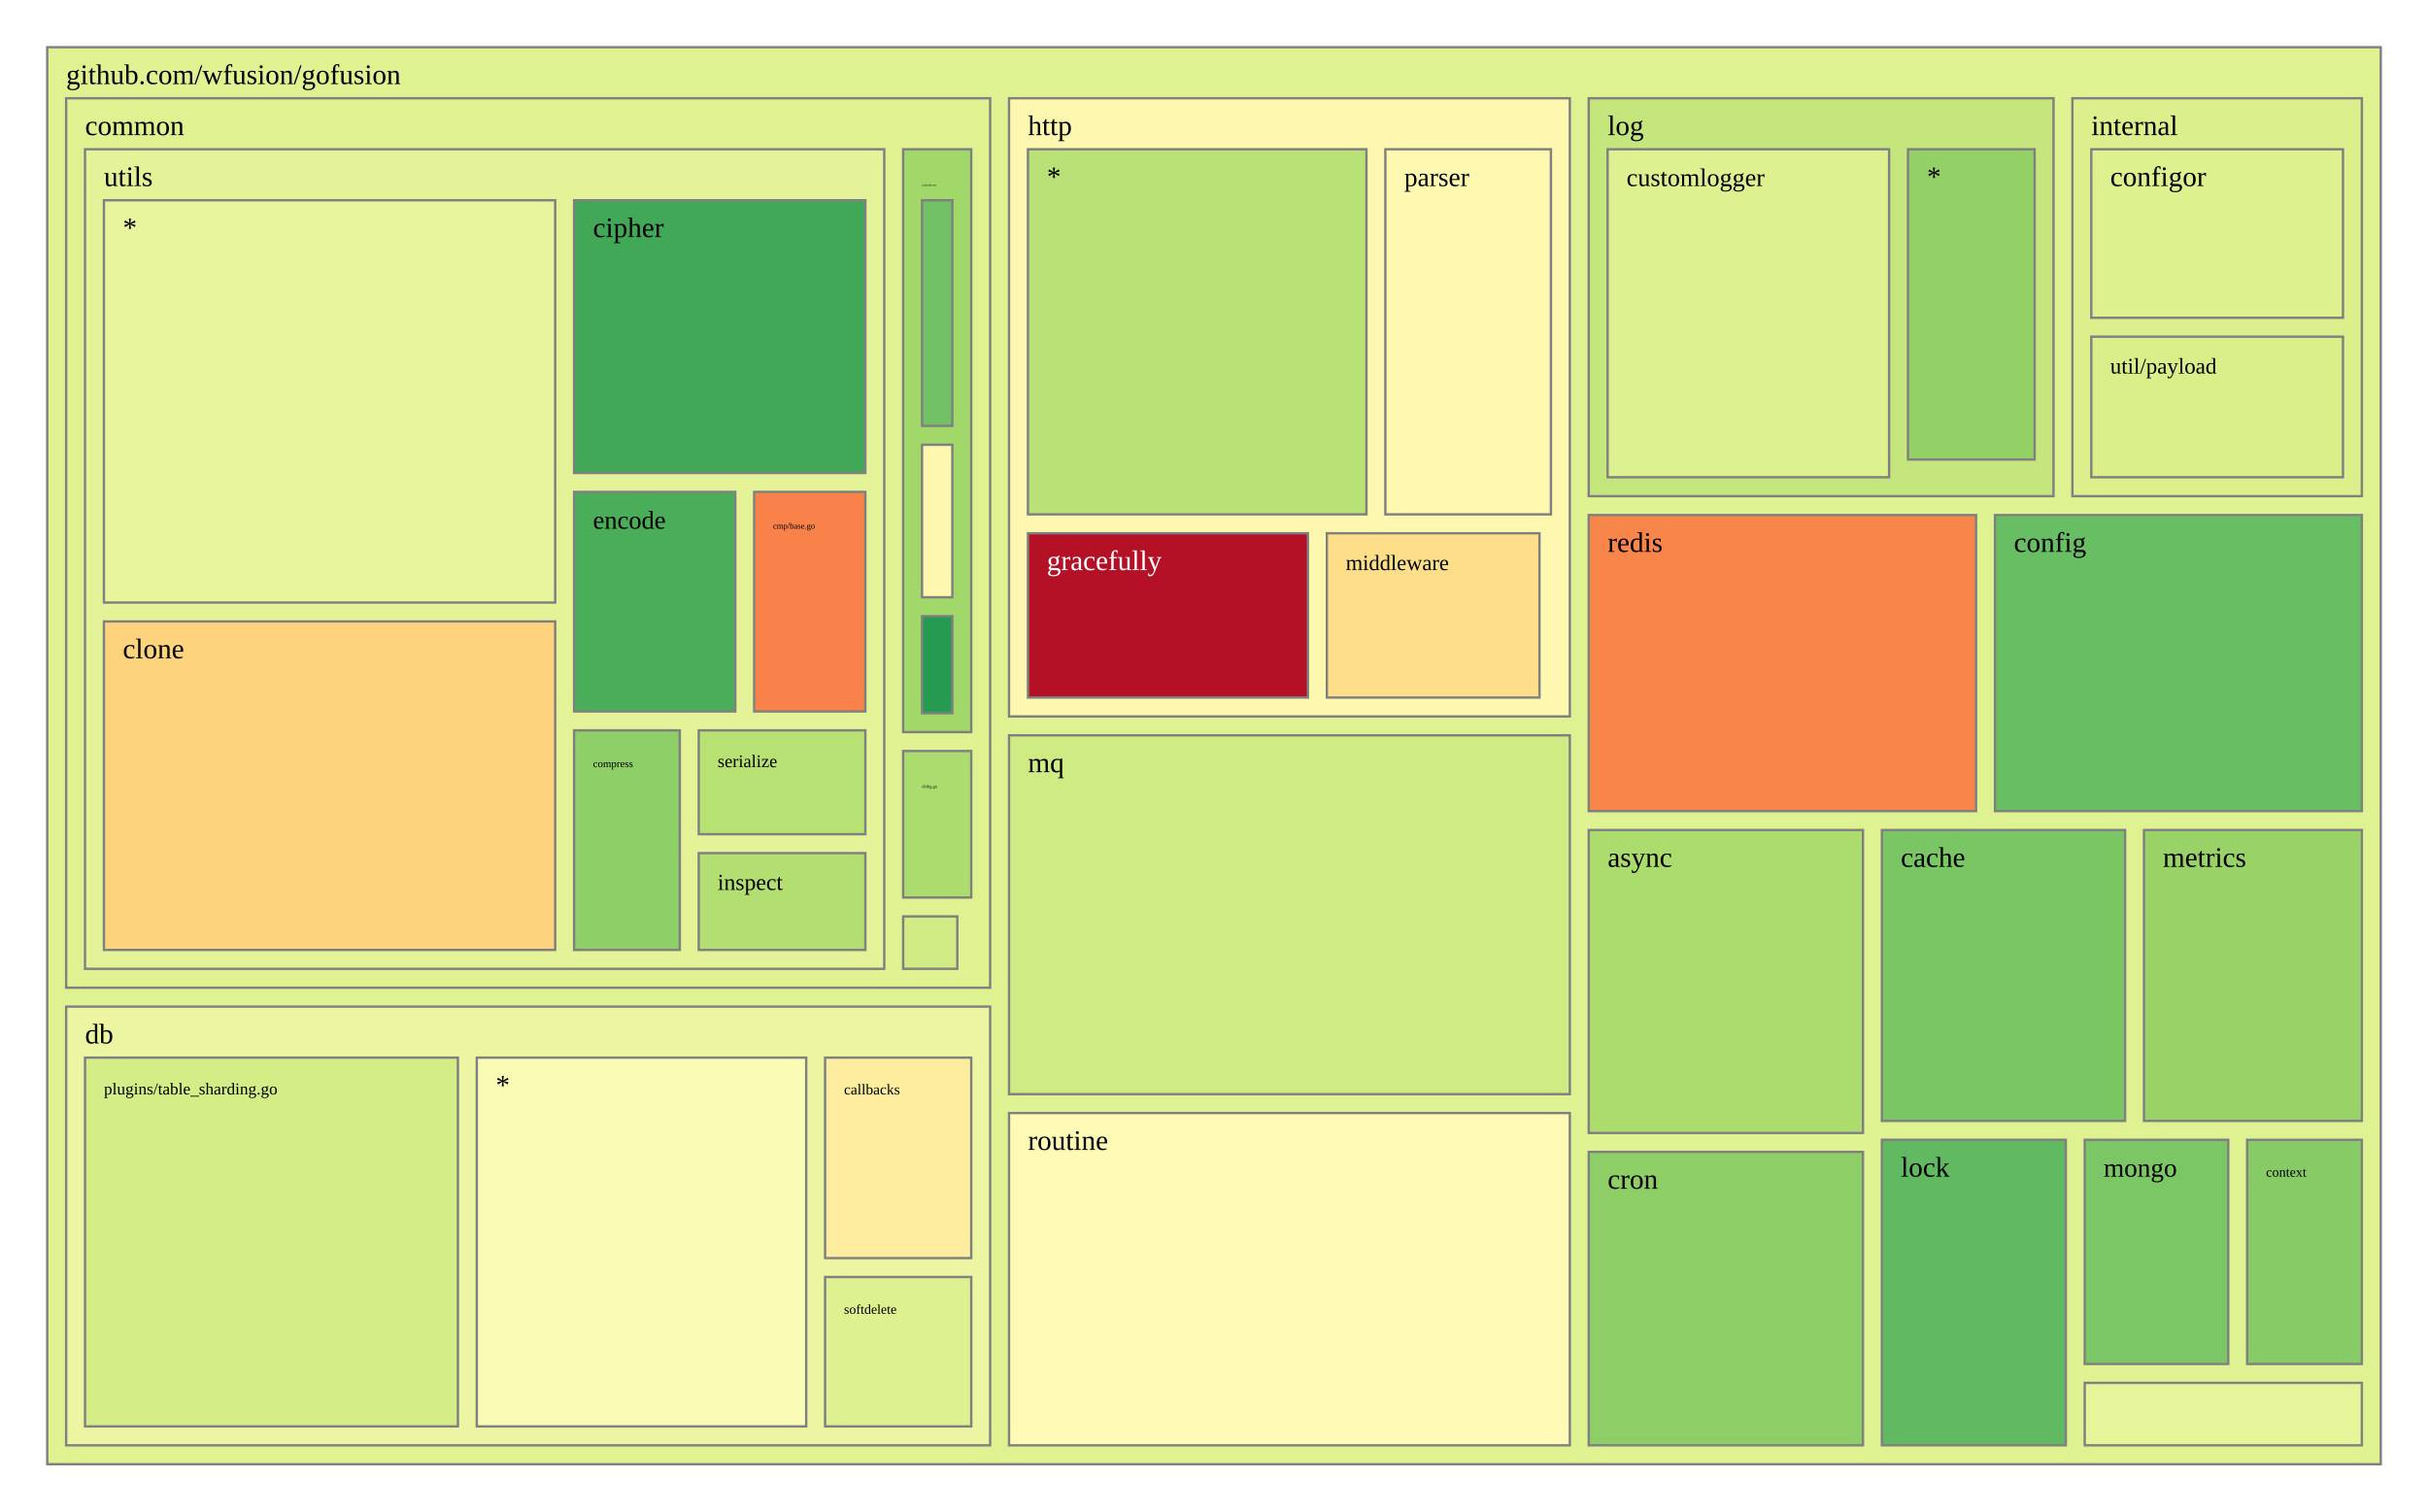
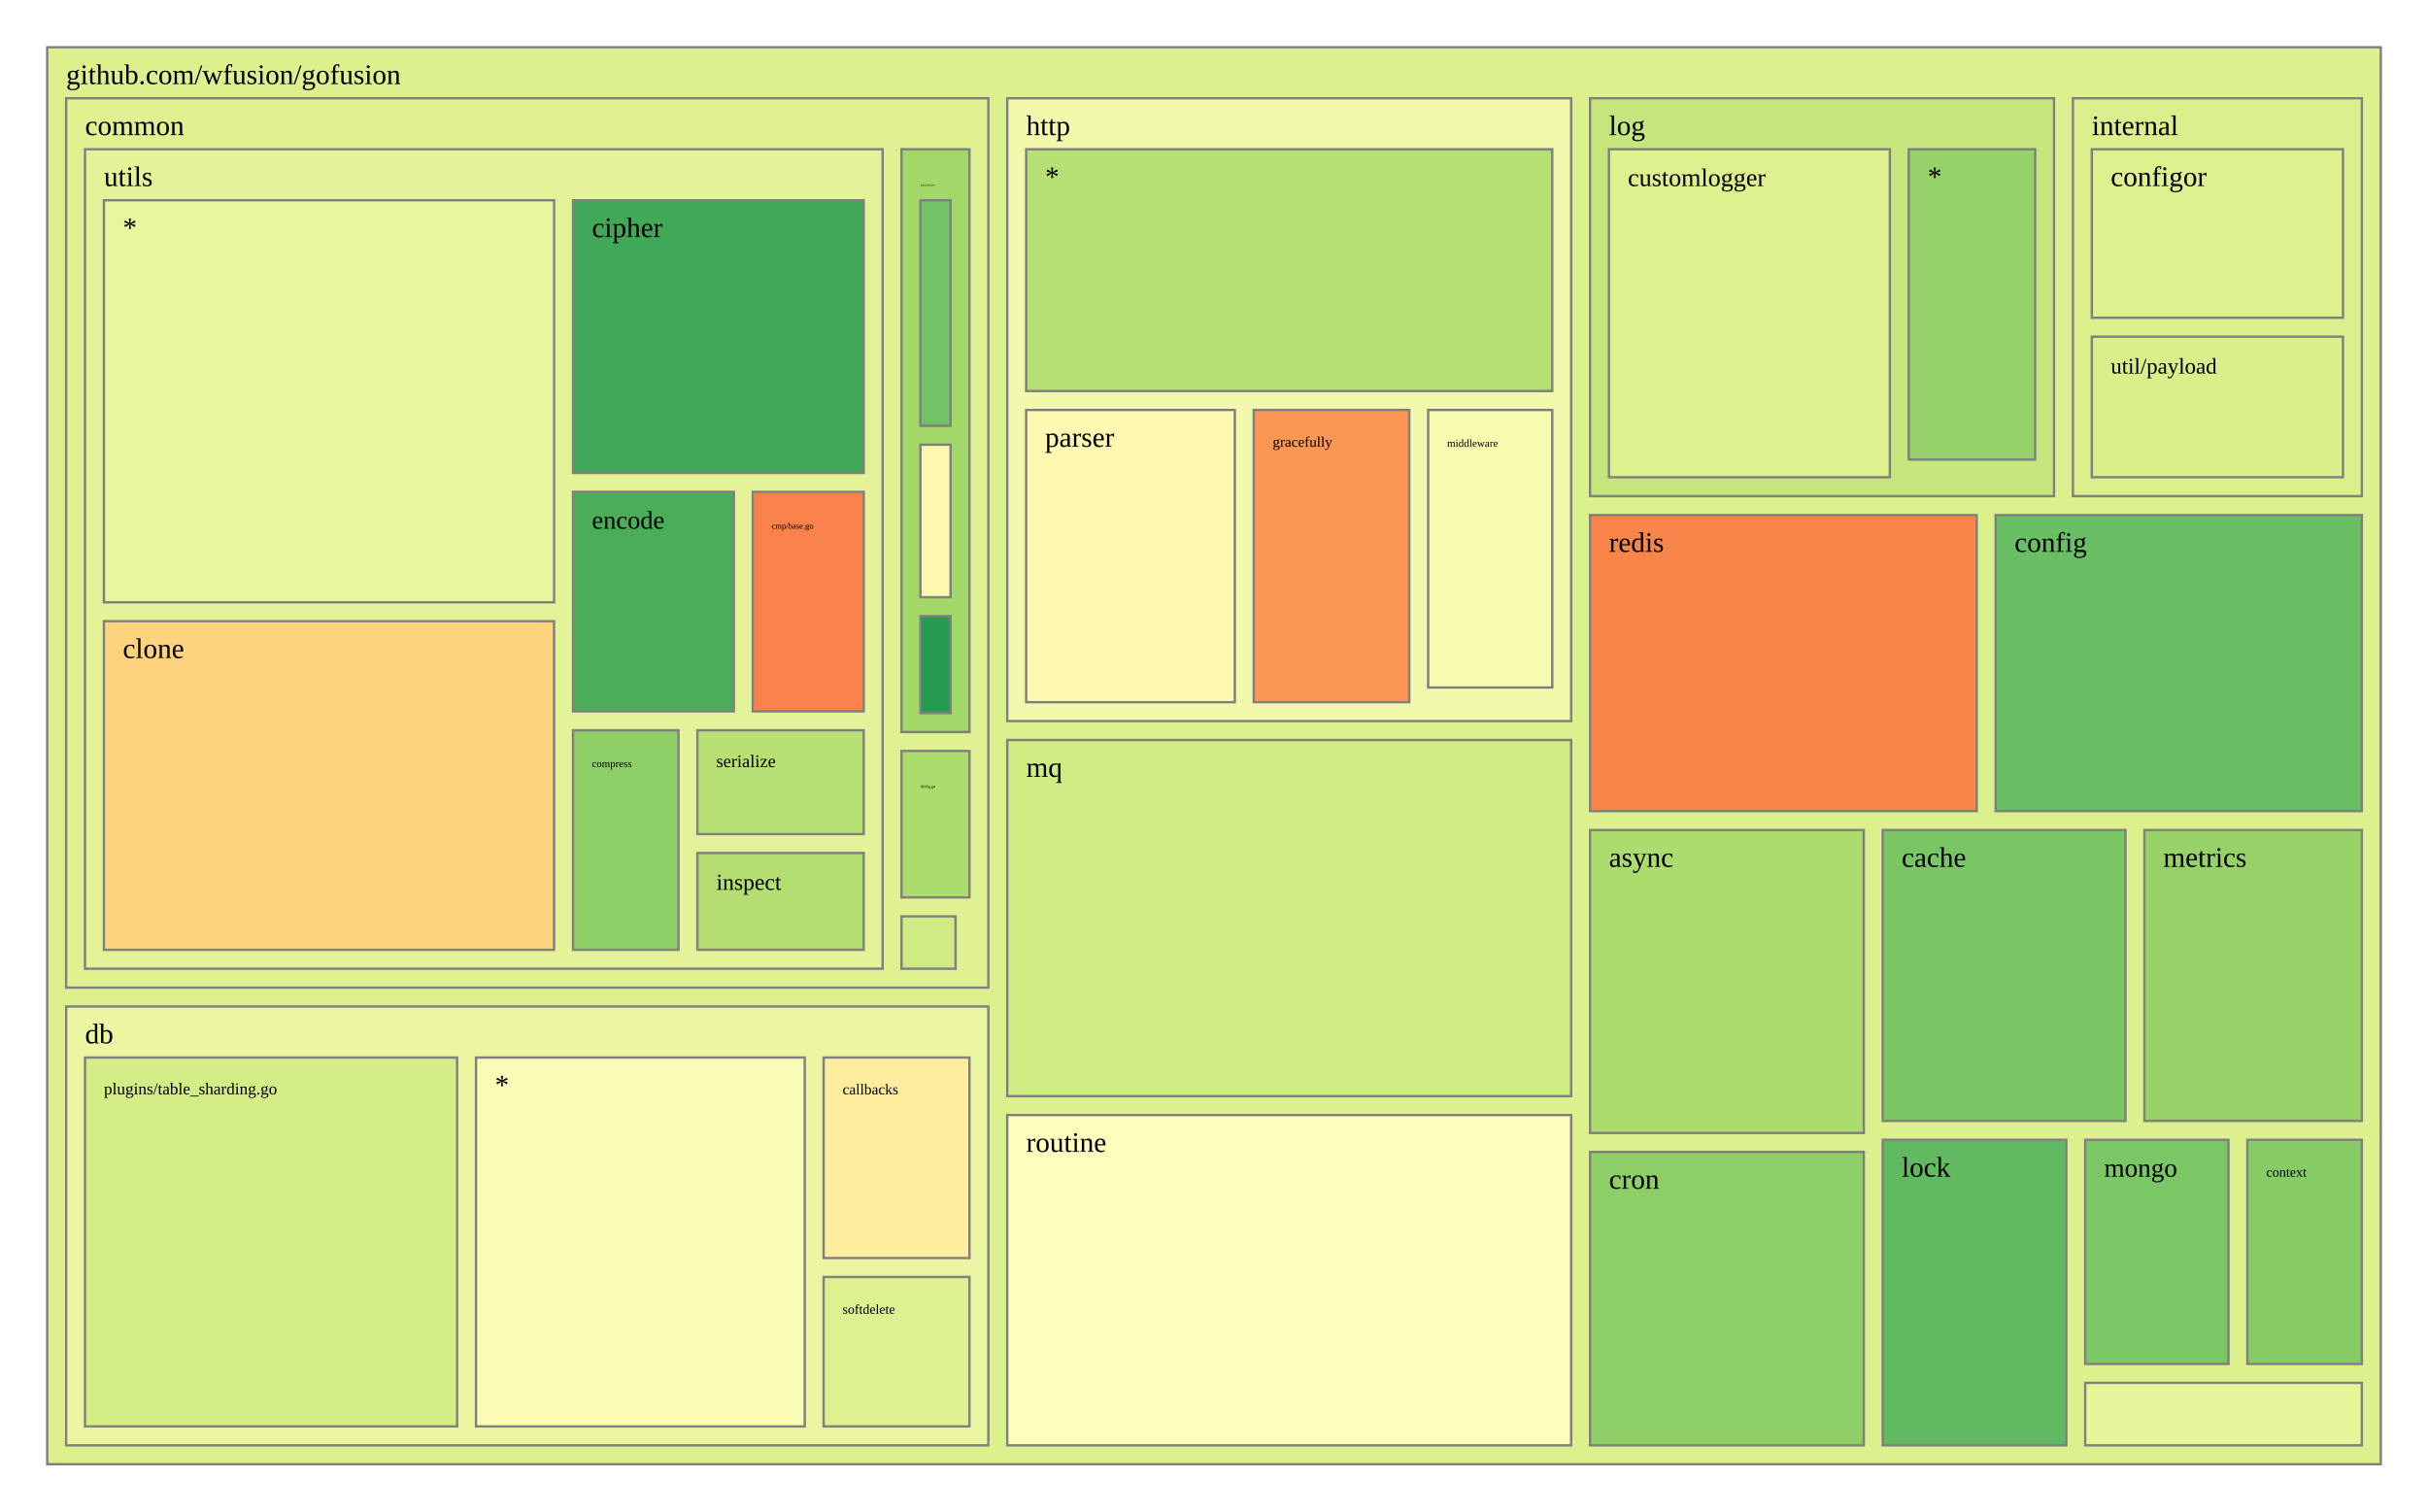
<svg xmlns="http://www.w3.org/2000/svg" viewBox="0 0 1028 640" style="background: white none repeat scroll 0% 0%;">
  <g>
-     <rect x="20" y="20" width="988" height="600" style="fill: rgba(223, 242, 146, 65535);opacity:1;fill-opacity:1;stroke:rgba(128,128,128,65535);stroke-width:1px;stroke-opacity:1;" />
+     <rect x="20" y="20" width="988" height="600" style="fill: rgba(220, 240, 142, 65535);opacity:1;fill-opacity:1;stroke:rgba(128,128,128,65535);stroke-width:1px;stroke-opacity:1;" />
    <text data-notex="1" text-anchor="start" transform="translate(28,35.6) scale(1)" style="font-family: Open Sans, verdana, arial, sans-serif !important; font-size: 12px; fill: rgb(0, 0, 0, 65535); fill-opacity: 1; white-space: pre;" data-math="N">github.com/wfusion/gofusion</text>
  </g>
  <g>
-     <rect x="672.655" y="351.457" width="116.119" height="128.294" style="fill: rgba(172, 220, 109, 65535);opacity:1;fill-opacity:1;stroke:rgba(128,128,128,65535);stroke-width:1px;stroke-opacity:1;" />
-     <text data-notex="1" text-anchor="start" transform="translate(680.6546,367.0571) scale(1)" style="font-family: Open Sans, verdana, arial, sans-serif !important; font-size: 12px; fill: rgb(0, 0, 0, 65535); fill-opacity: 1; white-space: pre;" data-math="N">async</text>
+     <rect x="673.218" y="351.457" width="115.91" height="128.294" style="fill: rgba(172, 220, 109, 65535);opacity:1;fill-opacity:1;stroke:rgba(128,128,128,65535);stroke-width:1px;stroke-opacity:1;" />
+     <text data-notex="1" text-anchor="start" transform="translate(681.2179,367.0571) scale(1)" style="font-family: Open Sans, verdana, arial, sans-serif !important; font-size: 12px; fill: rgb(0, 0, 0, 65535); fill-opacity: 1; white-space: pre;" data-math="N">async</text>
  </g>
  <g>
-     <rect x="796.774" y="351.457" width="102.97" height="123.182" style="fill: rgba(122, 198, 101, 65535);opacity:1;fill-opacity:1;stroke:rgba(128,128,128,65535);stroke-width:1px;stroke-opacity:1;" />
-     <text data-notex="1" text-anchor="start" transform="translate(804.7735,367.0571) scale(1)" style="font-family: Open Sans, verdana, arial, sans-serif !important; font-size: 12px; fill: rgb(0, 0, 0, 65535); fill-opacity: 1; white-space: pre;" data-math="N">cache</text>
+     <rect x="797.128" y="351.457" width="102.784" height="123.182" style="fill: rgba(122, 198, 101, 65535);opacity:1;fill-opacity:1;stroke:rgba(128,128,128,65535);stroke-width:1px;stroke-opacity:1;" />
+     <text data-notex="1" text-anchor="start" transform="translate(805.1283,367.0571) scale(1)" style="font-family: Open Sans, verdana, arial, sans-serif !important; font-size: 12px; fill: rgb(0, 0, 0, 65535); fill-opacity: 1; white-space: pre;" data-math="N">cache</text>
  </g>
  <g>
-     <rect x="28" y="41.6" width="391.221" height="376.636" style="fill: rgba(223, 241, 145, 65535);opacity:1;fill-opacity:1;stroke:rgba(128,128,128,65535);stroke-width:1px;stroke-opacity:1;" />
+     <rect x="28" y="41.6" width="390.463" height="376.594" style="fill: rgba(223, 241, 145, 65535);opacity:1;fill-opacity:1;stroke:rgba(128,128,128,65535);stroke-width:1px;stroke-opacity:1;" />
    <text data-notex="1" text-anchor="start" transform="translate(36,57.2) scale(1)" style="font-family: Open Sans, verdana, arial, sans-serif !important; font-size: 12px; fill: rgb(0, 0, 0, 65535); fill-opacity: 1; white-space: pre;" data-math="N">common</text>
  </g>
  <g>
-     <rect x="844.656" y="218.084" width="155.344" height="125.373" style="fill: rgba(104, 190, 99, 65535);opacity:1;fill-opacity:1;stroke:rgba(128,128,128,65535);stroke-width:1px;stroke-opacity:1;" />
-     <text data-notex="1" text-anchor="start" transform="translate(852.6556,233.6839) scale(1)" style="font-family: Open Sans, verdana, arial, sans-serif !important; font-size: 12px; fill: rgb(0, 0, 0, 65535); fill-opacity: 1; white-space: pre;" data-math="N">config</text>
+     <rect x="844.93" y="218.084" width="155.07" height="125.373" style="fill: rgba(105, 191, 99, 65535);opacity:1;fill-opacity:1;stroke:rgba(128,128,128,65535);stroke-width:1px;stroke-opacity:1;" />
+     <text data-notex="1" text-anchor="start" transform="translate(852.9299,233.6839) scale(1)" style="font-family: Open Sans, verdana, arial, sans-serif !important; font-size: 12px; fill: rgb(0, 0, 0, 65535); fill-opacity: 1; white-space: pre;" data-math="N">config</text>
  </g>
  <g>
-     <rect x="951.423" y="482.639" width="48.577" height="94.921" style="fill: rgba(134, 203, 102, 65535);opacity:1;fill-opacity:1;stroke:rgba(128,128,128,65535);stroke-width:1px;stroke-opacity:1;" />
-     <text data-notex="1" text-anchor="start" transform="translate(959.4231,498.2391) scale(0.484776)" style="font-family: Open Sans, verdana, arial, sans-serif !important; font-size: 12px; fill: rgb(0, 0, 0, 65535); fill-opacity: 1; white-space: pre;" data-math="N">context</text>
+     <rect x="951.518" y="482.639" width="48.482" height="94.921" style="fill: rgba(134, 203, 102, 65535);opacity:1;fill-opacity:1;stroke:rgba(128,128,128,65535);stroke-width:1px;stroke-opacity:1;" />
+     <text data-notex="1" text-anchor="start" transform="translate(959.5181,498.2391) scale(0.483362)" style="font-family: Open Sans, verdana, arial, sans-serif !important; font-size: 12px; fill: rgb(0, 0, 0, 65535); fill-opacity: 1; white-space: pre;" data-math="N">context</text>
  </g>
  <g>
-     <rect x="672.655" y="487.751" width="116.119" height="124.249" style="fill: rgba(141, 206, 103, 65535);opacity:1;fill-opacity:1;stroke:rgba(128,128,128,65535);stroke-width:1px;stroke-opacity:1;" />
-     <text data-notex="1" text-anchor="start" transform="translate(680.6546,503.3507) scale(1)" style="font-family: Open Sans, verdana, arial, sans-serif !important; font-size: 12px; fill: rgb(0, 0, 0, 65535); fill-opacity: 1; white-space: pre;" data-math="N">cron</text>
+     <rect x="673.218" y="487.751" width="115.91" height="124.249" style="fill: rgba(141, 206, 103, 65535);opacity:1;fill-opacity:1;stroke:rgba(128,128,128,65535);stroke-width:1px;stroke-opacity:1;" />
+     <text data-notex="1" text-anchor="start" transform="translate(681.2179,503.3507) scale(1)" style="font-family: Open Sans, verdana, arial, sans-serif !important; font-size: 12px; fill: rgb(0, 0, 0, 65535); fill-opacity: 1; white-space: pre;" data-math="N">cron</text>
  </g>
  <g>
-     <rect x="28" y="426.236" width="391.221" height="185.764" style="fill: rgba(236, 246, 162, 65535);opacity:1;fill-opacity:1;stroke:rgba(128,128,128,65535);stroke-width:1px;stroke-opacity:1;" />
-     <text data-notex="1" text-anchor="start" transform="translate(36,441.836) scale(1)" style="font-family: Open Sans, verdana, arial, sans-serif !important; font-size: 12px; fill: rgb(0, 0, 0, 65535); fill-opacity: 1; white-space: pre;" data-math="N">db</text>
+     <rect x="28" y="426.194" width="390.463" height="185.806" style="fill: rgba(236, 246, 162, 65535);opacity:1;fill-opacity:1;stroke:rgba(128,128,128,65535);stroke-width:1px;stroke-opacity:1;" />
+     <text data-notex="1" text-anchor="start" transform="translate(36,441.7939) scale(1)" style="font-family: Open Sans, verdana, arial, sans-serif !important; font-size: 12px; fill: rgb(0, 0, 0, 65535); fill-opacity: 1; white-space: pre;" data-math="N">db</text>
  </g>
  <g>
-     <rect x="427.221" y="41.6" width="237.434" height="261.77" style="fill: rgba(254, 247, 176, 65535);opacity:1;fill-opacity:1;stroke:rgba(128,128,128,65535);stroke-width:1px;stroke-opacity:1;" />
-     <text data-notex="1" text-anchor="start" transform="translate(435.2207,57.2) scale(1)" style="font-family: Open Sans, verdana, arial, sans-serif !important; font-size: 12px; fill: rgb(0, 0, 0, 65535); fill-opacity: 1; white-space: pre;" data-math="N">http</text>
+     <rect x="426.463" y="41.6" width="238.754" height="263.734" style="fill: rgba(243, 249, 172, 65535);opacity:1;fill-opacity:1;stroke:rgba(128,128,128,65535);stroke-width:1px;stroke-opacity:1;" />
+     <text data-notex="1" text-anchor="start" transform="translate(434.4634,57.2) scale(1)" style="font-family: Open Sans, verdana, arial, sans-serif !important; font-size: 12px; fill: rgb(0, 0, 0, 65535); fill-opacity: 1; white-space: pre;" data-math="N">http</text>
  </g>
  <g>
-     <rect x="882.653" y="585.56" width="117.347" height="26.44" style="fill: rgba(230, 244, 154, 65535);opacity:1;fill-opacity:1;stroke:rgba(128,128,128,65535);stroke-width:1px;stroke-opacity:1;" />
+     <rect x="882.863" y="585.56" width="117.137" height="26.44" style="fill: rgba(230, 244, 154, 65535);opacity:1;fill-opacity:1;stroke:rgba(128,128,128,65535);stroke-width:1px;stroke-opacity:1;" />
  </g>
  <g>
-     <rect x="877.446" y="41.6" width="122.554" height="168.484" style="fill: rgba(219, 240, 141, 65535);opacity:1;fill-opacity:1;stroke:rgba(128,128,128,65535);stroke-width:1px;stroke-opacity:1;" />
-     <text data-notex="1" text-anchor="start" transform="translate(885.4457,57.2) scale(1)" style="font-family: Open Sans, verdana, arial, sans-serif !important; font-size: 12px; fill: rgb(0, 0, 0, 65535); fill-opacity: 1; white-space: pre;" data-math="N">internal</text>
+     <rect x="877.665" y="41.6" width="122.335" height="168.484" style="fill: rgba(219, 240, 141, 65535);opacity:1;fill-opacity:1;stroke:rgba(128,128,128,65535);stroke-width:1px;stroke-opacity:1;" />
+     <text data-notex="1" text-anchor="start" transform="translate(885.665,57.2) scale(1)" style="font-family: Open Sans, verdana, arial, sans-serif !important; font-size: 12px; fill: rgb(0, 0, 0, 65535); fill-opacity: 1; white-space: pre;" data-math="N">internal</text>
  </g>
  <g>
-     <rect x="796.774" y="482.639" width="77.879" height="129.361" style="fill: rgba(97, 186, 97, 65535);opacity:1;fill-opacity:1;stroke:rgba(128,128,128,65535);stroke-width:1px;stroke-opacity:1;" />
-     <text data-notex="1" text-anchor="start" transform="translate(804.7735,498.2391) scale(1)" style="font-family: Open Sans, verdana, arial, sans-serif !important; font-size: 12px; fill: rgb(0, 0, 0, 65535); fill-opacity: 1; white-space: pre;" data-math="N">lock</text>
+     <rect x="797.128" y="482.639" width="77.735" height="129.361" style="fill: rgba(97, 186, 97, 65535);opacity:1;fill-opacity:1;stroke:rgba(128,128,128,65535);stroke-width:1px;stroke-opacity:1;" />
+     <text data-notex="1" text-anchor="start" transform="translate(805.1283,498.2391) scale(1)" style="font-family: Open Sans, verdana, arial, sans-serif !important; font-size: 12px; fill: rgb(0, 0, 0, 65535); fill-opacity: 1; white-space: pre;" data-math="N">lock</text>
  </g>
  <g>
-     <rect x="672.655" y="41.6" width="196.791" height="168.484" style="fill: rgba(197, 230, 125, 65535);opacity:1;fill-opacity:1;stroke:rgba(128,128,128,65535);stroke-width:1px;stroke-opacity:1;" />
-     <text data-notex="1" text-anchor="start" transform="translate(680.6546,57.2) scale(1)" style="font-family: Open Sans, verdana, arial, sans-serif !important; font-size: 12px; fill: rgb(0, 0, 0, 65535); fill-opacity: 1; white-space: pre;" data-math="N">log</text>
+     <rect x="673.218" y="41.6" width="196.447" height="168.484" style="fill: rgba(197, 230, 125, 65535);opacity:1;fill-opacity:1;stroke:rgba(128,128,128,65535);stroke-width:1px;stroke-opacity:1;" />
+     <text data-notex="1" text-anchor="start" transform="translate(681.2179,57.2) scale(1)" style="font-family: Open Sans, verdana, arial, sans-serif !important; font-size: 12px; fill: rgb(0, 0, 0, 65535); fill-opacity: 1; white-space: pre;" data-math="N">log</text>
  </g>
  <g>
-     <rect x="907.744" y="351.457" width="92.256" height="123.182" style="fill: rgba(153, 211, 104, 65535);opacity:1;fill-opacity:1;stroke:rgba(128,128,128,65535);stroke-width:1px;stroke-opacity:1;" />
-     <text data-notex="1" text-anchor="start" transform="translate(915.744,367.0571) scale(1)" style="font-family: Open Sans, verdana, arial, sans-serif !important; font-size: 12px; fill: rgb(0, 0, 0, 65535); fill-opacity: 1; white-space: pre;" data-math="N">metrics</text>
+     <rect x="907.912" y="351.457" width="92.088" height="123.182" style="fill: rgba(150, 210, 104, 65535);opacity:1;fill-opacity:1;stroke:rgba(128,128,128,65535);stroke-width:1px;stroke-opacity:1;" />
+     <text data-notex="1" text-anchor="start" transform="translate(915.9124,367.0571) scale(1)" style="font-family: Open Sans, verdana, arial, sans-serif !important; font-size: 12px; fill: rgb(0, 0, 0, 65535); fill-opacity: 1; white-space: pre;" data-math="N">metrics</text>
  </g>
  <g>
-     <rect x="882.653" y="482.639" width="60.77" height="94.921" style="fill: rgba(124, 199, 101, 65535);opacity:1;fill-opacity:1;stroke:rgba(128,128,128,65535);stroke-width:1px;stroke-opacity:1;" />
-     <text data-notex="1" text-anchor="start" transform="translate(890.6528,498.2391) scale(0.932714)" style="font-family: Open Sans, verdana, arial, sans-serif !important; font-size: 12px; fill: rgb(0, 0, 0, 65535); fill-opacity: 1; white-space: pre;" data-math="N">mongo</text>
+     <rect x="882.863" y="482.639" width="60.655" height="94.921" style="fill: rgba(124, 199, 101, 65535);opacity:1;fill-opacity:1;stroke:rgba(128,128,128,65535);stroke-width:1px;stroke-opacity:1;" />
+     <text data-notex="1" text-anchor="start" transform="translate(890.8634,498.2391) scale(0.930307)" style="font-family: Open Sans, verdana, arial, sans-serif !important; font-size: 12px; fill: rgb(0, 0, 0, 65535); fill-opacity: 1; white-space: pre;" data-math="N">mongo</text>
  </g>
  <g>
-     <rect x="427.221" y="311.37" width="237.434" height="151.939" style="fill: rgba(207, 235, 131, 65535);opacity:1;fill-opacity:1;stroke:rgba(128,128,128,65535);stroke-width:1px;stroke-opacity:1;" />
-     <text data-notex="1" text-anchor="start" transform="translate(435.2207,326.97) scale(1)" style="font-family: Open Sans, verdana, arial, sans-serif !important; font-size: 12px; fill: rgb(0, 0, 0, 65535); fill-opacity: 1; white-space: pre;" data-math="N">mq</text>
+     <rect x="426.463" y="313.334" width="238.754" height="150.816" style="fill: rgba(207, 235, 131, 65535);opacity:1;fill-opacity:1;stroke:rgba(128,128,128,65535);stroke-width:1px;stroke-opacity:1;" />
+     <text data-notex="1" text-anchor="start" transform="translate(434.4634,328.9343) scale(1)" style="font-family: Open Sans, verdana, arial, sans-serif !important; font-size: 12px; fill: rgb(0, 0, 0, 65535); fill-opacity: 1; white-space: pre;" data-math="N">mq</text>
  </g>
  <g>
-     <rect x="672.655" y="218.084" width="164.001" height="125.373" style="fill: rgba(248, 133, 73, 65535);opacity:1;fill-opacity:1;stroke:rgba(128,128,128,65535);stroke-width:1px;stroke-opacity:1;" />
-     <text data-notex="1" text-anchor="start" transform="translate(680.6546,233.6839) scale(1)" style="font-family: Open Sans, verdana, arial, sans-serif !important; font-size: 12px; fill: rgb(0, 0, 0, 65535); fill-opacity: 1; white-space: pre;" data-math="N">redis</text>
+     <rect x="673.218" y="218.084" width="163.712" height="125.373" style="fill: rgba(248, 133, 73, 65535);opacity:1;fill-opacity:1;stroke:rgba(128,128,128,65535);stroke-width:1px;stroke-opacity:1;" />
+     <text data-notex="1" text-anchor="start" transform="translate(681.2179,233.6839) scale(1)" style="font-family: Open Sans, verdana, arial, sans-serif !important; font-size: 12px; fill: rgb(0, 0, 0, 65535); fill-opacity: 1; white-space: pre;" data-math="N">redis</text>
  </g>
  <g>
-     <rect x="427.221" y="471.309" width="237.434" height="140.691" style="fill: rgba(255, 250, 181, 65535);opacity:1;fill-opacity:1;stroke:rgba(128,128,128,65535);stroke-width:1px;stroke-opacity:1;" />
-     <text data-notex="1" text-anchor="start" transform="translate(435.2207,486.9095) scale(1)" style="font-family: Open Sans, verdana, arial, sans-serif !important; font-size: 12px; fill: rgb(0, 0, 0, 65535); fill-opacity: 1; white-space: pre;" data-math="N">routine</text>
+     <rect x="426.463" y="472.151" width="238.754" height="139.849" style="fill: rgba(255, 253, 188, 65535);opacity:1;fill-opacity:1;stroke:rgba(128,128,128,65535);stroke-width:1px;stroke-opacity:1;" />
+     <text data-notex="1" text-anchor="start" transform="translate(434.4634,487.7506) scale(1)" style="font-family: Open Sans, verdana, arial, sans-serif !important; font-size: 12px; fill: rgb(0, 0, 0, 65535); fill-opacity: 1; white-space: pre;" data-math="N">routine</text>
  </g>
  <g>
-     <rect x="382.389" y="318.005" width="28.831" height="62.041" style="fill: rgba(172, 220, 109, 65535);opacity:1;fill-opacity:1;stroke:rgba(128,128,128,65535);stroke-width:1px;stroke-opacity:1;" />
-     <text data-notex="1" text-anchor="start" transform="translate(390.3894,333.6047) scale(0.14851)" style="font-family: Open Sans, verdana, arial, sans-serif !important; font-size: 12px; fill: rgb(0, 0, 0, 65535); fill-opacity: 1; white-space: pre;" data-math="N">di/dig.go</text>
+     <rect x="381.693" y="317.975" width="28.771" height="62.033" style="fill: rgba(172, 220, 109, 65535);opacity:1;fill-opacity:1;stroke:rgba(128,128,128,65535);stroke-width:1px;stroke-opacity:1;" />
+     <text data-notex="1" text-anchor="start" transform="translate(389.6929,333.5745) scale(0.147807)" style="font-family: Open Sans, verdana, arial, sans-serif !important; font-size: 12px; fill: rgb(0, 0, 0, 65535); fill-opacity: 1; white-space: pre;" data-math="N">di/dig.go</text>
  </g>
  <g>
-     <rect x="382.389" y="388.046" width="22.938" height="22.19" style="fill: rgba(208, 235, 132, 65535);opacity:1;fill-opacity:1;stroke:rgba(128,128,128,65535);stroke-width:1px;stroke-opacity:1;" />
+     <rect x="381.693" y="388.007" width="22.887" height="22.187" style="fill: rgba(208, 235, 132, 65535);opacity:1;fill-opacity:1;stroke:rgba(128,128,128,65535);stroke-width:1px;stroke-opacity:1;" />
  </g>
  <g>
-     <rect x="382.389" y="63.2" width="28.831" height="246.805" style="fill: rgba(162, 216, 105, 65535);opacity:1;fill-opacity:1;stroke:rgba(128,128,128,65535);stroke-width:1px;stroke-opacity:1;" />
-     <text data-notex="1" text-anchor="start" transform="translate(390.3894,78.8) scale(0.102815)" style="font-family: Open Sans, verdana, arial, sans-serif !important; font-size: 12px; fill: rgb(0, 0, 0, 65535); fill-opacity: 1; white-space: pre;" data-math="N">infra/drivers</text>
+     <rect x="381.693" y="63.2" width="28.771" height="246.775" style="fill: rgba(162, 216, 105, 65535);opacity:1;fill-opacity:1;stroke:rgba(128,128,128,65535);stroke-width:1px;stroke-opacity:1;" />
+     <text data-notex="1" text-anchor="start" transform="translate(389.6929,78.8) scale(0.102328)" style="font-family: Open Sans, verdana, arial, sans-serif !important; font-size: 12px; fill: rgb(0, 0, 0, 65535); fill-opacity: 1; white-space: pre;" data-math="N">infra/drivers</text>
  </g>
  <g>
-     <rect x="36" y="63.2" width="338.389" height="347.036" style="fill: rgba(228, 243, 151, 65535);opacity:1;fill-opacity:1;stroke:rgba(128,128,128,65535);stroke-width:1px;stroke-opacity:1;" />
+     <rect x="36" y="63.2" width="337.693" height="346.994" style="fill: rgba(228, 243, 151, 65535);opacity:1;fill-opacity:1;stroke:rgba(128,128,128,65535);stroke-width:1px;stroke-opacity:1;" />
    <text data-notex="1" text-anchor="start" transform="translate(44,78.8) scale(1)" style="font-family: Open Sans, verdana, arial, sans-serif !important; font-size: 12px; fill: rgb(0, 0, 0, 65535); fill-opacity: 1; white-space: pre;" data-math="N">utils</text>
  </g>
  <g>
-     <rect x="349.341" y="447.836" width="61.88" height="84.89" style="fill: rgba(254, 237, 159, 65535);opacity:1;fill-opacity:1;stroke:rgba(128,128,128,65535);stroke-width:1px;stroke-opacity:1;" />
-     <text data-notex="1" text-anchor="start" transform="translate(357.3407,463.436) scale(0.531018)" style="font-family: Open Sans, verdana, arial, sans-serif !important; font-size: 12px; fill: rgb(0, 0, 0, 65535); fill-opacity: 1; white-space: pre;" data-math="N">callbacks</text>
+     <rect x="348.722" y="447.794" width="61.742" height="84.914" style="fill: rgba(254, 237, 159, 65535);opacity:1;fill-opacity:1;stroke:rgba(128,128,128,65535);stroke-width:1px;stroke-opacity:1;" />
+     <text data-notex="1" text-anchor="start" transform="translate(356.7216,463.3939) scale(0.52942)" style="font-family: Open Sans, verdana, arial, sans-serif !important; font-size: 12px; fill: rgb(0, 0, 0, 65535); fill-opacity: 1; white-space: pre;" data-math="N">callbacks</text>
  </g>
  <g>
-     <rect x="36" y="447.836" width="157.872" height="156.164" style="fill: rgba(212, 237, 135, 65535);opacity:1;fill-opacity:1;stroke:rgba(128,128,128,65535);stroke-width:1px;stroke-opacity:1;" />
-     <text data-notex="1" text-anchor="start" transform="translate(44,463.436) scale(0.591132)" style="font-family: Open Sans, verdana, arial, sans-serif !important; font-size: 12px; fill: rgb(0, 0, 0, 65535); fill-opacity: 1; white-space: pre;" data-math="N">plugins/table_sharding.go</text>
+     <rect x="36" y="447.794" width="157.544" height="156.206" style="fill: rgba(212, 237, 135, 65535);opacity:1;fill-opacity:1;stroke:rgba(128,128,128,65535);stroke-width:1px;stroke-opacity:1;" />
+     <text data-notex="1" text-anchor="start" transform="translate(44,463.3939) scale(0.589766)" style="font-family: Open Sans, verdana, arial, sans-serif !important; font-size: 12px; fill: rgb(0, 0, 0, 65535); fill-opacity: 1; white-space: pre;" data-math="N">plugins/table_sharding.go</text>
  </g>
  <g>
-     <rect x="349.341" y="540.726" width="61.88" height="63.274" style="fill: rgba(222, 241, 144, 65535);opacity:1;fill-opacity:1;stroke:rgba(128,128,128,65535);stroke-width:1px;stroke-opacity:1;" />
-     <text data-notex="1" text-anchor="start" transform="translate(357.3407,556.326) scale(0.477916)" style="font-family: Open Sans, verdana, arial, sans-serif !important; font-size: 12px; fill: rgb(0, 0, 0, 65535); fill-opacity: 1; white-space: pre;" data-math="N">softdelete</text>
+     <rect x="348.722" y="540.708" width="61.742" height="63.292" style="fill: rgba(222, 241, 144, 65535);opacity:1;fill-opacity:1;stroke:rgba(128,128,128,65535);stroke-width:1px;stroke-opacity:1;" />
+     <text data-notex="1" text-anchor="start" transform="translate(356.7216,556.3077) scale(0.476478)" style="font-family: Open Sans, verdana, arial, sans-serif !important; font-size: 12px; fill: rgb(0, 0, 0, 65535); fill-opacity: 1; white-space: pre;" data-math="N">softdelete</text>
  </g>
  <g>
-     <rect x="201.872" y="447.836" width="139.469" height="156.164" style="fill: rgba(250, 252, 182, 65535);opacity:1;fill-opacity:1;stroke:rgba(128,128,128,65535);stroke-width:1px;stroke-opacity:1;" />
-     <text data-notex="1" text-anchor="start" transform="translate(209.8716,463.436) scale(1)" style="font-family: Open Sans, verdana, arial, sans-serif !important; font-size: 12px; fill: rgb(0, 0, 0, 65535); fill-opacity: 1; white-space: pre;" data-math="N">*</text>
+     <rect x="201.544" y="447.794" width="139.178" height="156.206" style="fill: rgba(250, 252, 182, 65535);opacity:1;fill-opacity:1;stroke:rgba(128,128,128,65535);stroke-width:1px;stroke-opacity:1;" />
+     <text data-notex="1" text-anchor="start" transform="translate(209.5439,463.3939) scale(1)" style="font-family: Open Sans, verdana, arial, sans-serif !important; font-size: 12px; fill: rgb(0, 0, 0, 65535); fill-opacity: 1; white-space: pre;" data-math="N">*</text>
  </g>
  <g>
-     <rect x="435.221" y="225.802" width="118.566" height="69.568" style="fill: rgba(180, 17, 39, 65535);opacity:1;fill-opacity:1;stroke:rgba(128,128,128,65535);stroke-width:1px;stroke-opacity:1;" />
-     <text data-notex="1" text-anchor="start" transform="translate(443.2207,241.4018) scale(1)" style="font-family: Open Sans, verdana, arial, sans-serif !important; font-size: 12px; fill: rgb(255, 255, 255, 65535); fill-opacity: 1; white-space: pre;" data-math="N">gracefully</text>
+     <rect x="530.822" y="173.59" width="65.854" height="123.744" style="fill: rgba(251, 151, 82, 65535);opacity:1;fill-opacity:1;stroke:rgba(128,128,128,65535);stroke-width:1px;stroke-opacity:1;" />
+     <text data-notex="1" text-anchor="start" transform="translate(538.8225,189.1901) scale(0.519314)" style="font-family: Open Sans, verdana, arial, sans-serif !important; font-size: 12px; fill: rgb(0, 0, 0, 65535); fill-opacity: 1; white-space: pre;" data-math="N">gracefully</text>
  </g>
  <g>
-     <rect x="561.786" y="225.802" width="90.021" height="69.568" style="fill: rgba(254, 222, 137, 65535);opacity:1;fill-opacity:1;stroke:rgba(128,128,128,65535);stroke-width:1px;stroke-opacity:1;" />
-     <text data-notex="1" text-anchor="start" transform="translate(569.7864,241.4018) scale(0.771053)" style="font-family: Open Sans, verdana, arial, sans-serif !important; font-size: 12px; fill: rgb(0, 0, 0, 65535); fill-opacity: 1; white-space: pre;" data-math="N">middleware</text>
+     <rect x="604.677" y="173.59" width="52.541" height="117.536" style="fill: rgba(246, 251, 176, 65535);opacity:1;fill-opacity:1;stroke:rgba(128,128,128,65535);stroke-width:1px;stroke-opacity:1;" />
+     <text data-notex="1" text-anchor="start" transform="translate(612.6766,189.1901) scale(0.380639)" style="font-family: Open Sans, verdana, arial, sans-serif !important; font-size: 12px; fill: rgb(0, 0, 0, 65535); fill-opacity: 1; white-space: pre;" data-math="N">middleware</text>
  </g>
  <g>
-     <rect x="586.549" y="63.2" width="70.105" height="154.602" style="fill: rgba(254, 248, 177, 65535);opacity:1;fill-opacity:1;stroke:rgba(128,128,128,65535);stroke-width:1px;stroke-opacity:1;" />
-     <text data-notex="1" text-anchor="start" transform="translate(594.5495,78.8) scale(0.939326)" style="font-family: Open Sans, verdana, arial, sans-serif !important; font-size: 12px; fill: rgb(0, 0, 0, 65535); fill-opacity: 1; white-space: pre;" data-math="N">parser</text>
+     <rect x="434.463" y="173.59" width="88.359" height="123.744" style="fill: rgba(254, 248, 177, 65535);opacity:1;fill-opacity:1;stroke:rgba(128,128,128,65535);stroke-width:1px;stroke-opacity:1;" />
+     <text data-notex="1" text-anchor="start" transform="translate(442.4634,189.1901) scale(1)" style="font-family: Open Sans, verdana, arial, sans-serif !important; font-size: 12px; fill: rgb(0, 0, 0, 65535); fill-opacity: 1; white-space: pre;" data-math="N">parser</text>
  </g>
  <g>
-     <rect x="435.221" y="63.2" width="143.329" height="154.602" style="fill: rgba(185, 225, 117, 65535);opacity:1;fill-opacity:1;stroke:rgba(128,128,128,65535);stroke-width:1px;stroke-opacity:1;" />
-     <text data-notex="1" text-anchor="start" transform="translate(443.2207,78.8) scale(1)" style="font-family: Open Sans, verdana, arial, sans-serif !important; font-size: 12px; fill: rgb(0, 0, 0, 65535); fill-opacity: 1; white-space: pre;" data-math="N">*</text>
+     <rect x="434.463" y="63.2" width="222.754" height="102.39" style="fill: rgba(182, 224, 115, 65535);opacity:1;fill-opacity:1;stroke:rgba(128,128,128,65535);stroke-width:1px;stroke-opacity:1;" />
+     <text data-notex="1" text-anchor="start" transform="translate(442.4634,78.8) scale(1)" style="font-family: Open Sans, verdana, arial, sans-serif !important; font-size: 12px; fill: rgb(0, 0, 0, 65535); fill-opacity: 1; white-space: pre;" data-math="N">*</text>
  </g>
  <g>
-     <rect x="885.446" y="63.2" width="106.554" height="71.362" style="fill: rgba(221, 241, 143, 65535);opacity:1;fill-opacity:1;stroke:rgba(128,128,128,65535);stroke-width:1px;stroke-opacity:1;" />
-     <text data-notex="1" text-anchor="start" transform="translate(893.4457,78.8) scale(1)" style="font-family: Open Sans, verdana, arial, sans-serif !important; font-size: 12px; fill: rgb(0, 0, 0, 65535); fill-opacity: 1; white-space: pre;" data-math="N">configor</text>
+     <rect x="885.665" y="63.2" width="106.335" height="71.362" style="fill: rgba(221, 241, 143, 65535);opacity:1;fill-opacity:1;stroke:rgba(128,128,128,65535);stroke-width:1px;stroke-opacity:1;" />
+     <text data-notex="1" text-anchor="start" transform="translate(893.665,78.8) scale(1)" style="font-family: Open Sans, verdana, arial, sans-serif !important; font-size: 12px; fill: rgb(0, 0, 0, 65535); fill-opacity: 1; white-space: pre;" data-math="N">configor</text>
  </g>
  <g>
-     <rect x="885.446" y="142.562" width="106.554" height="59.522" style="fill: rgba(216, 239, 138, 65535);opacity:1;fill-opacity:1;stroke:rgba(128,128,128,65535);stroke-width:1px;stroke-opacity:1;" />
-     <text data-notex="1" text-anchor="start" transform="translate(893.4457,158.1621) scale(0.786062)" style="font-family: Open Sans, verdana, arial, sans-serif !important; font-size: 12px; fill: rgb(0, 0, 0, 65535); fill-opacity: 1; white-space: pre;" data-math="N">util/payload</text>
+     <rect x="885.665" y="142.562" width="106.335" height="59.522" style="fill: rgba(216, 239, 138, 65535);opacity:1;fill-opacity:1;stroke:rgba(128,128,128,65535);stroke-width:1px;stroke-opacity:1;" />
+     <text data-notex="1" text-anchor="start" transform="translate(893.665,158.1621) scale(0.784158)" style="font-family: Open Sans, verdana, arial, sans-serif !important; font-size: 12px; fill: rgb(0, 0, 0, 65535); fill-opacity: 1; white-space: pre;" data-math="N">util/payload</text>
  </g>
  <g>
-     <rect x="680.655" y="63.2" width="119.172" height="138.884" style="fill: rgba(222, 241, 144, 65535);opacity:1;fill-opacity:1;stroke:rgba(128,128,128,65535);stroke-width:1px;stroke-opacity:1;" />
-     <text data-notex="1" text-anchor="start" transform="translate(688.6546,78.8) scale(0.895588)" style="font-family: Open Sans, verdana, arial, sans-serif !important; font-size: 12px; fill: rgb(0, 0, 0, 65535); fill-opacity: 1; white-space: pre;" data-math="N">customlogger</text>
+     <rect x="681.218" y="63.2" width="118.94" height="138.884" style="fill: rgba(221, 241, 143, 65535);opacity:1;fill-opacity:1;stroke:rgba(128,128,128,65535);stroke-width:1px;stroke-opacity:1;" />
+     <text data-notex="1" text-anchor="start" transform="translate(689.2179,78.8) scale(0.893577)" style="font-family: Open Sans, verdana, arial, sans-serif !important; font-size: 12px; fill: rgb(0, 0, 0, 65535); fill-opacity: 1; white-space: pre;" data-math="N">customlogger</text>
  </g>
  <g>
-     <rect x="807.826" y="63.2" width="53.619" height="131.383" style="fill: rgba(147, 209, 103, 65535);opacity:1;fill-opacity:1;stroke:rgba(128,128,128,65535);stroke-width:1px;stroke-opacity:1;" />
-     <text data-notex="1" text-anchor="start" transform="translate(815.8264,78.8) scale(1)" style="font-family: Open Sans, verdana, arial, sans-serif !important; font-size: 12px; fill: rgb(0, 0, 0, 65535); fill-opacity: 1; white-space: pre;" data-math="N">*</text>
+     <rect x="808.158" y="63.2" width="53.507" height="131.383" style="fill: rgba(149, 210, 104, 65535);opacity:1;fill-opacity:1;stroke:rgba(128,128,128,65535);stroke-width:1px;stroke-opacity:1;" />
+     <text data-notex="1" text-anchor="start" transform="translate(816.158,78.8) scale(1)" style="font-family: Open Sans, verdana, arial, sans-serif !important; font-size: 12px; fill: rgb(0, 0, 0, 65535); fill-opacity: 1; white-space: pre;" data-math="N">*</text>
  </g>
  <g>
-     <rect x="390.389" y="260.908" width="12.831" height="41.097" style="fill: rgba(36, 155, 81, 65535);opacity:1;fill-opacity:1;stroke:rgba(128,128,128,65535);stroke-width:1px;stroke-opacity:1;" />
+     <rect x="389.693" y="260.884" width="12.771" height="41.09" style="fill: rgba(36, 155, 81, 65535);opacity:1;fill-opacity:1;stroke:rgba(128,128,128,65535);stroke-width:1px;stroke-opacity:1;" />
  </g>
  <g>
-     <rect x="390.389" y="84.8" width="12.831" height="95.53" style="fill: rgba(113, 194, 100, 65535);opacity:1;fill-opacity:1;stroke:rgba(128,128,128,65535);stroke-width:1px;stroke-opacity:1;" />
+     <rect x="389.693" y="84.8" width="12.771" height="95.516" style="fill: rgba(113, 194, 100, 65535);opacity:1;fill-opacity:1;stroke:rgba(128,128,128,65535);stroke-width:1px;stroke-opacity:1;" />
  </g>
  <g>
-     <rect x="390.389" y="188.33" width="12.831" height="64.578" style="fill: rgba(254, 247, 175, 65535);opacity:1;fill-opacity:1;stroke:rgba(128,128,128,65535);stroke-width:1px;stroke-opacity:1;" />
+     <rect x="389.693" y="188.316" width="12.771" height="64.568" style="fill: rgba(254, 247, 175, 65535);opacity:1;fill-opacity:1;stroke:rgba(128,128,128,65535);stroke-width:1px;stroke-opacity:1;" />
  </g>
  <g>
-     <rect x="243.07" y="84.8" width="123.319" height="115.482" style="fill: rgba(65, 168, 88, 65535);opacity:1;fill-opacity:1;stroke:rgba(128,128,128,65535);stroke-width:1px;stroke-opacity:1;" />
-     <text data-notex="1" text-anchor="start" transform="translate(251.0701,100.4) scale(1)" style="font-family: Open Sans, verdana, arial, sans-serif !important; font-size: 12px; fill: rgb(0, 0, 0, 65535); fill-opacity: 1; white-space: pre;" data-math="N">cipher</text>
+     <rect x="242.603" y="84.8" width="123.09" height="115.466" style="fill: rgba(65, 168, 88, 65535);opacity:1;fill-opacity:1;stroke:rgba(128,128,128,65535);stroke-width:1px;stroke-opacity:1;" />
+     <text data-notex="1" text-anchor="start" transform="translate(250.603,100.4) scale(1)" style="font-family: Open Sans, verdana, arial, sans-serif !important; font-size: 12px; fill: rgb(0, 0, 0, 65535); fill-opacity: 1; white-space: pre;" data-math="N">cipher</text>
  </g>
  <g>
-     <rect x="44" y="263.145" width="191.07" height="139.091" style="fill: rgba(254, 211, 126, 65535);opacity:1;fill-opacity:1;stroke:rgba(128,128,128,65535);stroke-width:1px;stroke-opacity:1;" />
-     <text data-notex="1" text-anchor="start" transform="translate(52,278.7452) scale(1)" style="font-family: Open Sans, verdana, arial, sans-serif !important; font-size: 12px; fill: rgb(0, 0, 0, 65535); fill-opacity: 1; white-space: pre;" data-math="N">clone</text>
+     <rect x="44" y="263.034" width="190.603" height="139.16" style="fill: rgba(254, 211, 126, 65535);opacity:1;fill-opacity:1;stroke:rgba(128,128,128,65535);stroke-width:1px;stroke-opacity:1;" />
+     <text data-notex="1" text-anchor="start" transform="translate(52,278.6338) scale(1)" style="font-family: Open Sans, verdana, arial, sans-serif !important; font-size: 12px; fill: rgb(0, 0, 0, 65535); fill-opacity: 1; white-space: pre;" data-math="N">clone</text>
  </g>
  <g>
-     <rect x="319.32" y="208.282" width="47.069" height="92.977" style="fill: rgba(248, 130, 73, 65535);opacity:1;fill-opacity:1;stroke:rgba(128,128,128,65535);stroke-width:1px;stroke-opacity:1;" />
-     <text data-notex="1" text-anchor="start" transform="translate(327.32,223.8821) scale(0.294218)" style="font-family: Open Sans, verdana, arial, sans-serif !important; font-size: 12px; fill: rgb(0, 0, 0, 65535); fill-opacity: 1; white-space: pre;" data-math="N">cmp/base.go</text>
+     <rect x="318.72" y="208.266" width="46.973" height="92.964" style="fill: rgba(248, 130, 73, 65535);opacity:1;fill-opacity:1;stroke:rgba(128,128,128,65535);stroke-width:1px;stroke-opacity:1;" />
+     <text data-notex="1" text-anchor="start" transform="translate(326.7197,223.8661) scale(0.293307)" style="font-family: Open Sans, verdana, arial, sans-serif !important; font-size: 12px; fill: rgb(0, 0, 0, 65535); fill-opacity: 1; white-space: pre;" data-math="N">cmp/base.go</text>
  </g>
  <g>
-     <rect x="243.07" y="309.259" width="44.759" height="92.977" style="fill: rgba(143, 207, 103, 65535);opacity:1;fill-opacity:1;stroke:rgba(128,128,128,65535);stroke-width:1px;stroke-opacity:1;" />
-     <text data-notex="1" text-anchor="start" transform="translate(251.0701,324.859) scale(0.374463)" style="font-family: Open Sans, verdana, arial, sans-serif !important; font-size: 12px; fill: rgb(0, 0, 0, 65535); fill-opacity: 1; white-space: pre;" data-math="N">compress</text>
+     <rect x="242.603" y="309.23" width="44.667" height="92.964" style="fill: rgba(143, 207, 103, 65535);opacity:1;fill-opacity:1;stroke:rgba(128,128,128,65535);stroke-width:1px;stroke-opacity:1;" />
+     <text data-notex="1" text-anchor="start" transform="translate(250.603,324.83) scale(0.373263)" style="font-family: Open Sans, verdana, arial, sans-serif !important; font-size: 12px; fill: rgb(0, 0, 0, 65535); fill-opacity: 1; white-space: pre;" data-math="N">compress</text>
  </g>
  <g>
-     <rect x="243.07" y="208.282" width="68.25" height="92.977" style="fill: rgba(74, 173, 90, 65535);opacity:1;fill-opacity:1;stroke:rgba(128,128,128,65535);stroke-width:1px;stroke-opacity:1;" />
-     <text data-notex="1" text-anchor="start" transform="translate(251.0701,223.8821) scale(0.907117)" style="font-family: Open Sans, verdana, arial, sans-serif !important; font-size: 12px; fill: rgb(0, 0, 0, 65535); fill-opacity: 1; white-space: pre;" data-math="N">encode</text>
+     <rect x="242.603" y="208.266" width="68.117" height="92.964" style="fill: rgba(74, 173, 90, 65535);opacity:1;fill-opacity:1;stroke:rgba(128,128,128,65535);stroke-width:1px;stroke-opacity:1;" />
+     <text data-notex="1" text-anchor="start" transform="translate(250.603,223.8661) scale(0.904804)" style="font-family: Open Sans, verdana, arial, sans-serif !important; font-size: 12px; fill: rgb(0, 0, 0, 65535); fill-opacity: 1; white-space: pre;" data-math="N">encode</text>
  </g>
  <g>
-     <rect x="295.829" y="361.232" width="70.561" height="41.004" style="fill: rgba(179, 222, 113, 65535);opacity:1;fill-opacity:1;stroke:rgba(128,128,128,65535);stroke-width:1px;stroke-opacity:1;" />
-     <text data-notex="1" text-anchor="start" transform="translate(303.8289,376.8325) scale(0.811913)" style="font-family: Open Sans, verdana, arial, sans-serif !important; font-size: 12px; fill: rgb(0, 0, 0, 65535); fill-opacity: 1; white-space: pre;" data-math="N">inspect</text>
+     <rect x="295.27" y="361.197" width="70.423" height="40.997" style="fill: rgba(179, 222, 113, 65535);opacity:1;fill-opacity:1;stroke:rgba(128,128,128,65535);stroke-width:1px;stroke-opacity:1;" />
+     <text data-notex="1" text-anchor="start" transform="translate(303.2696,376.7967) scale(0.80987)" style="font-family: Open Sans, verdana, arial, sans-serif !important; font-size: 12px; fill: rgb(0, 0, 0, 65535); fill-opacity: 1; white-space: pre;" data-math="N">inspect</text>
  </g>
  <g>
-     <rect x="295.829" y="309.259" width="70.561" height="43.973" style="fill: rgba(184, 225, 116, 65535);opacity:1;fill-opacity:1;stroke:rgba(128,128,128,65535);stroke-width:1px;stroke-opacity:1;" />
-     <text data-notex="1" text-anchor="start" transform="translate(303.8289,324.859) scale(0.631488)" style="font-family: Open Sans, verdana, arial, sans-serif !important; font-size: 12px; fill: rgb(0, 0, 0, 65535); fill-opacity: 1; white-space: pre;" data-math="N">serialize</text>
+     <rect x="295.27" y="309.23" width="70.423" height="43.967" style="fill: rgba(184, 225, 116, 65535);opacity:1;fill-opacity:1;stroke:rgba(128,128,128,65535);stroke-width:1px;stroke-opacity:1;" />
+     <text data-notex="1" text-anchor="start" transform="translate(303.2696,324.83) scale(0.629899)" style="font-family: Open Sans, verdana, arial, sans-serif !important; font-size: 12px; fill: rgb(0, 0, 0, 65535); fill-opacity: 1; white-space: pre;" data-math="N">serialize</text>
  </g>
  <g>
-     <rect x="44" y="84.8" width="191.07" height="170.345" style="fill: rgba(232, 245, 157, 65535);opacity:1;fill-opacity:1;stroke:rgba(128,128,128,65535);stroke-width:1px;stroke-opacity:1;" />
+     <rect x="44" y="84.8" width="190.603" height="170.234" style="fill: rgba(232, 245, 157, 65535);opacity:1;fill-opacity:1;stroke:rgba(128,128,128,65535);stroke-width:1px;stroke-opacity:1;" />
    <text data-notex="1" text-anchor="start" transform="translate(52,100.4) scale(1)" style="font-family: Open Sans, verdana, arial, sans-serif !important; font-size: 12px; fill: rgb(0, 0, 0, 65535); fill-opacity: 1; white-space: pre;" data-math="N">*</text>
  </g>
</svg>
